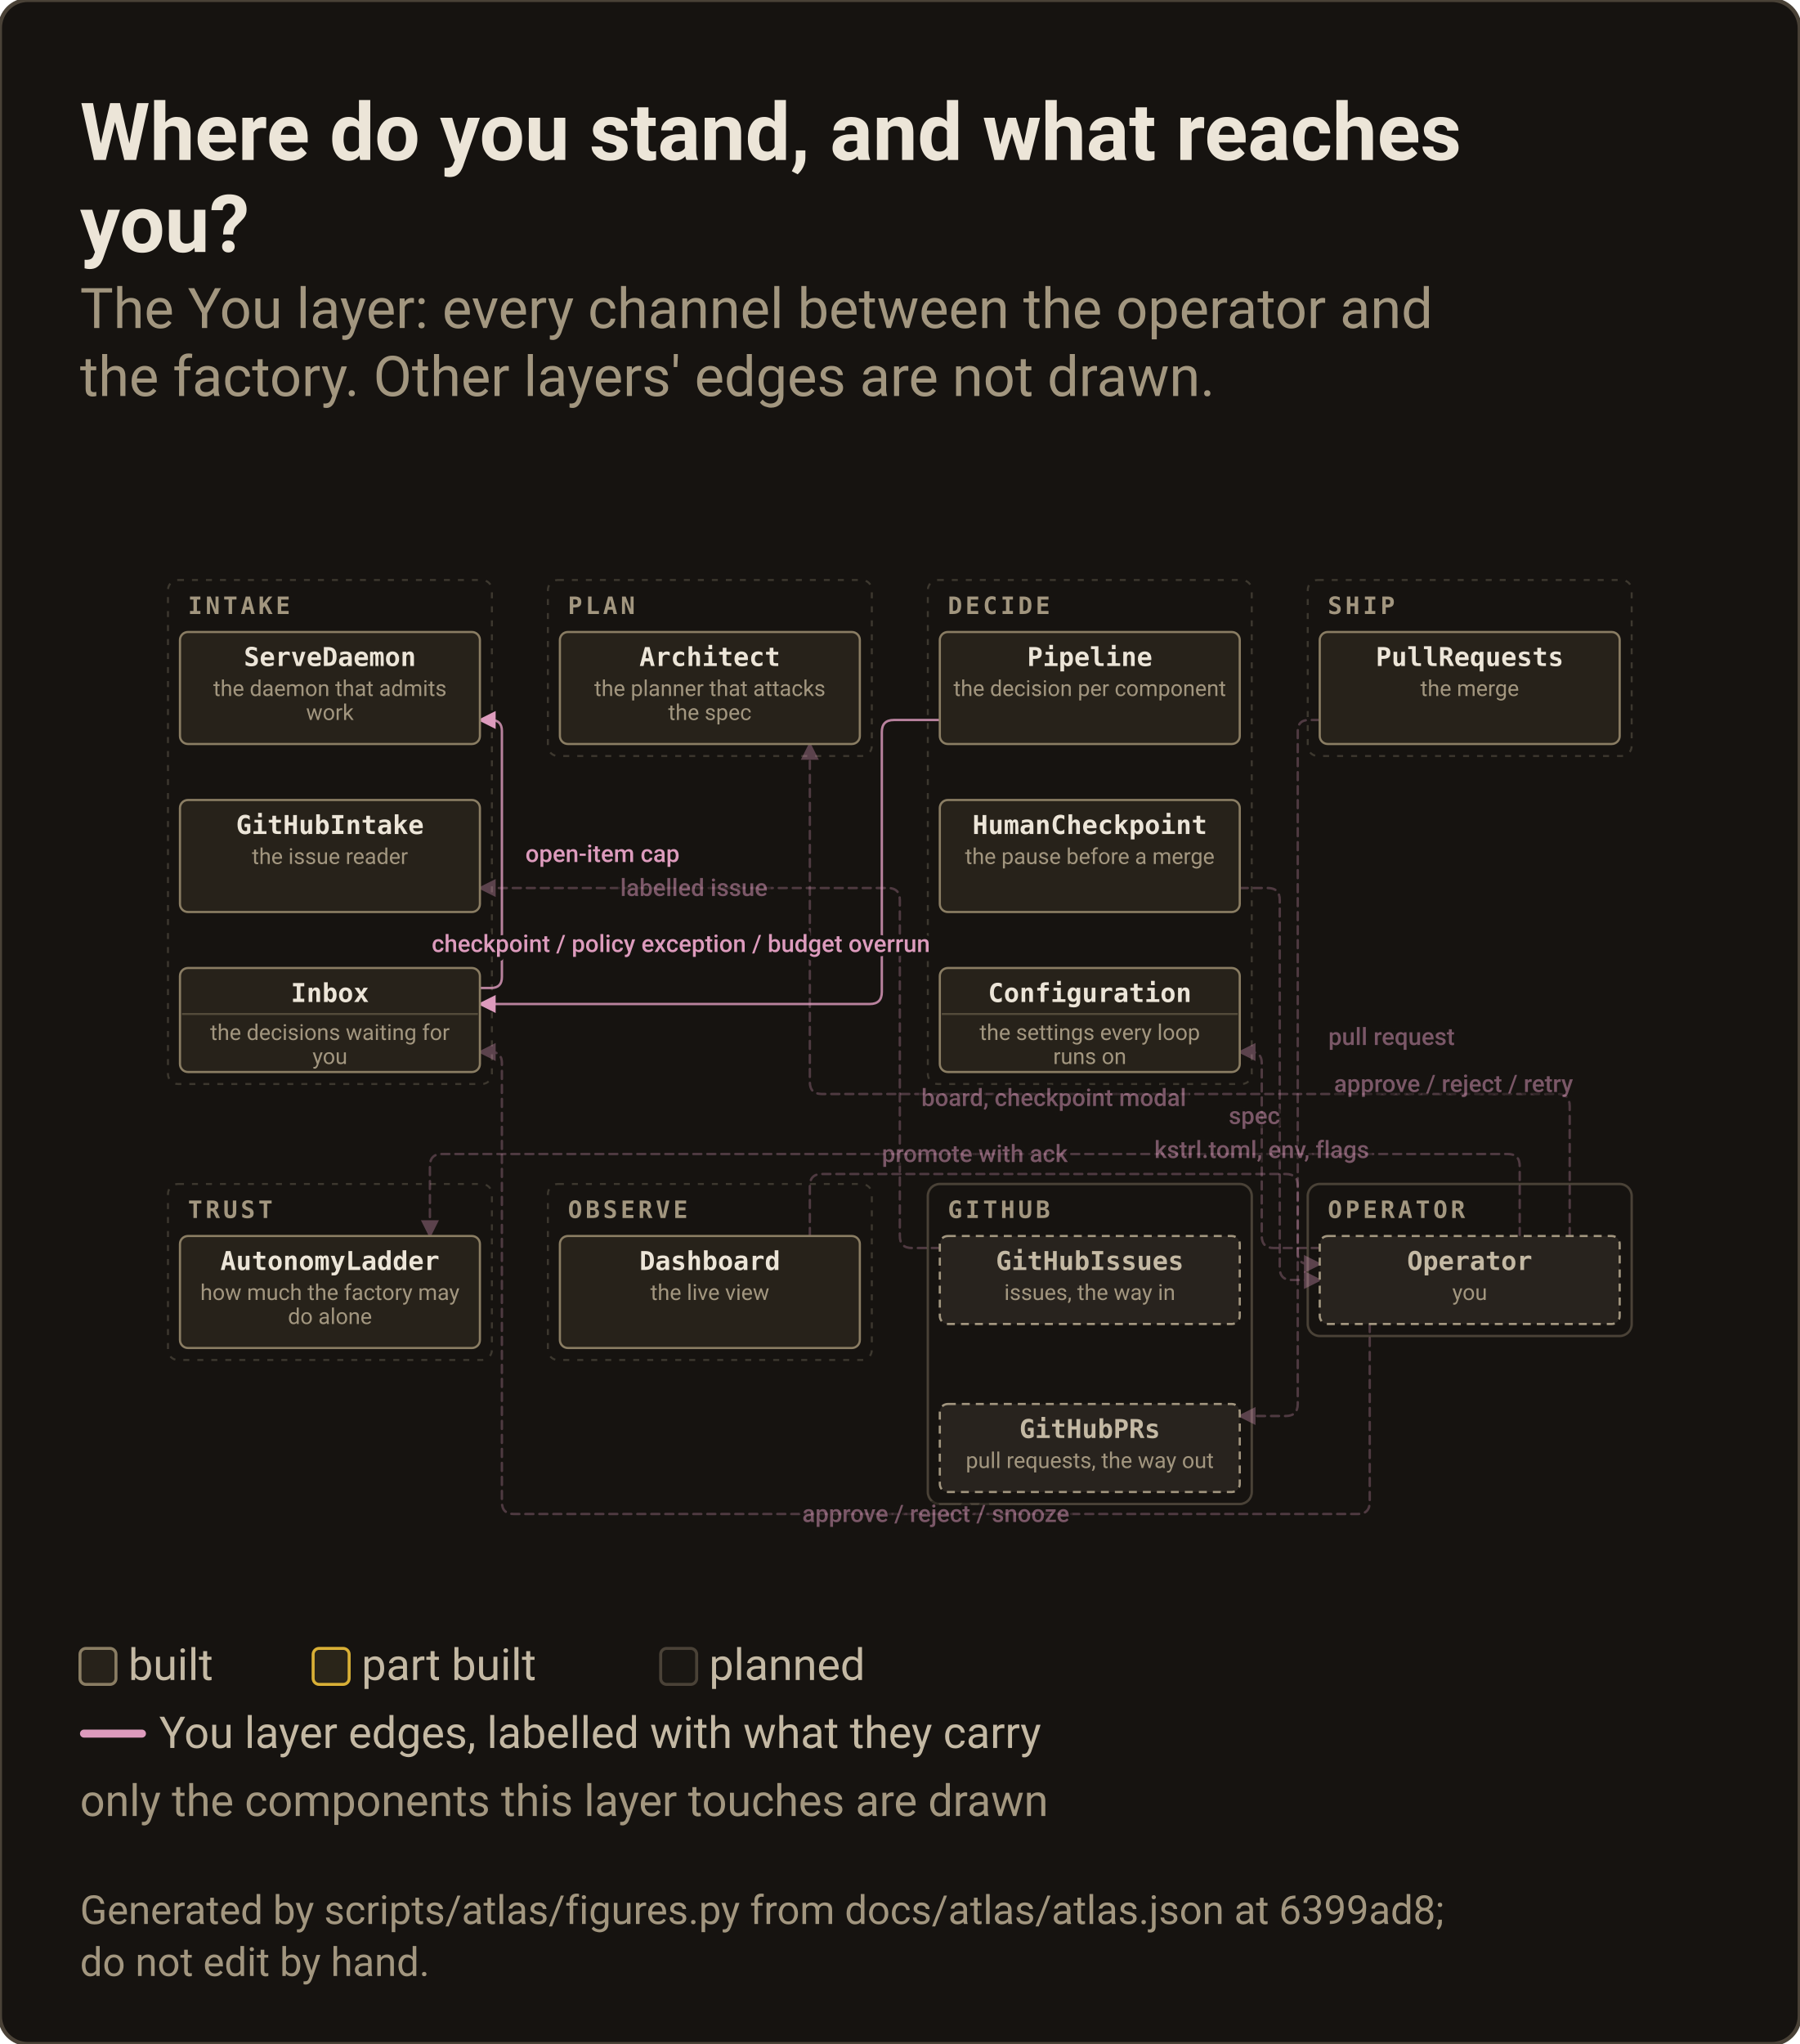
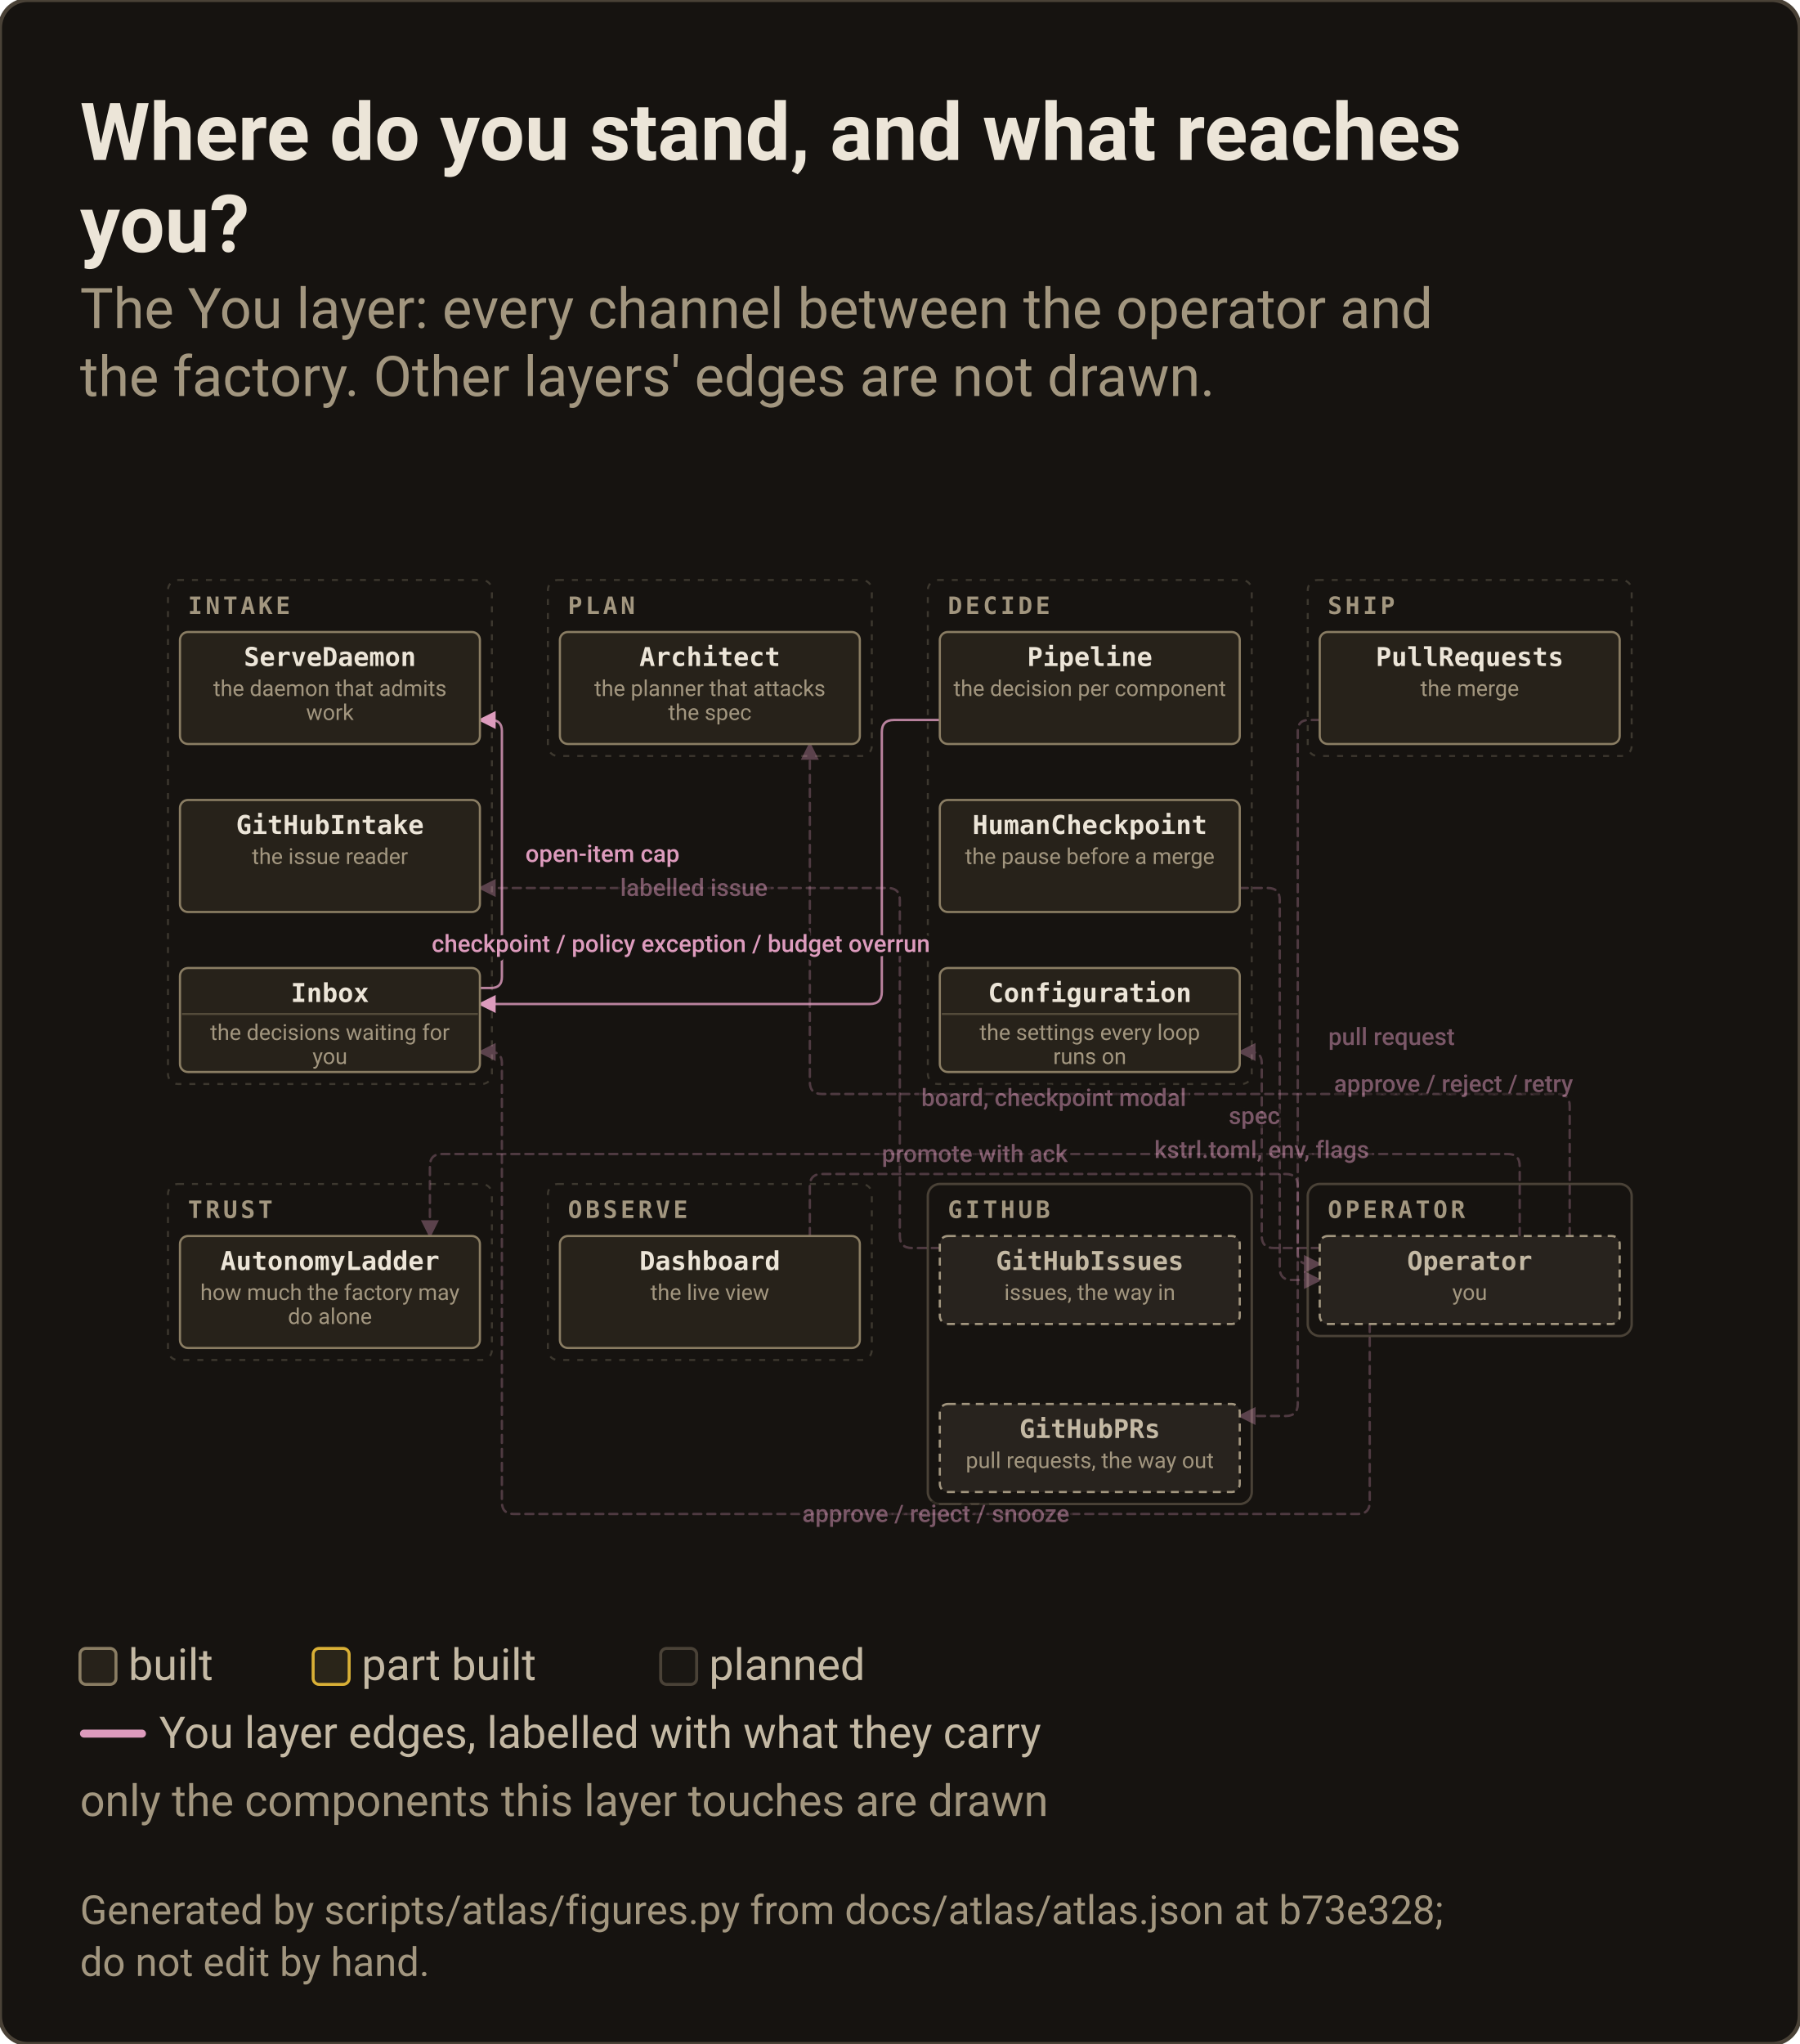
<svg xmlns="http://www.w3.org/2000/svg" width="900" height="1022" viewBox="0 0 900 1022" role="img" aria-label="You layer of the kstrl system map">
  <rect x="0" y="0" width="900" height="1022" rx="14" fill="#161310" stroke="#4A4237" stroke-width="2" />
  <text x="40.0" y="80.0" class="c0">Where do you stand, and what reaches</text>
  <text x="40.0" y="126.0" class="c0">you?</text>
  <text x="40.0" y="164.0" class="c1">The You layer: every channel between the operator and</text>
  <text x="40.0" y="198.0" class="c1">the factory. Other layers' edges are not drawn.</text>
  <svg id="map" x="76.0" y="216.0" width="748" height="586" viewBox="0 0 748 586" overflow="visible">
    <defs>
      <marker id="map-m-work" viewBox="0 0 8 8" refX="7" refY="4" markerUnits="userSpaceOnUse" markerWidth="9" markerHeight="9" orient="auto-start-reverse">
        <path d="M0,0 L8,4 L0,8 z" fill="#D9CDB2" />
      </marker>
      <marker id="map-m-measure" viewBox="0 0 8 8" refX="7" refY="4" markerUnits="userSpaceOnUse" markerWidth="9" markerHeight="9" orient="auto-start-reverse">
        <path d="M0,0 L8,4 L0,8 z" fill="#82A7BA" />
      </marker>
      <marker id="map-m-feedback" viewBox="0 0 8 8" refX="7" refY="4" markerUnits="userSpaceOnUse" markerWidth="9" markerHeight="9" orient="auto-start-reverse">
        <path d="M0,0 L8,4 L0,8 z" fill="#E39A86" />
      </marker>
      <marker id="map-m-operator" viewBox="0 0 8 8" refX="7" refY="4" markerUnits="userSpaceOnUse" markerWidth="9" markerHeight="9" orient="auto-start-reverse">
        <path d="M0,0 L8,4 L0,8 z" fill="#DD9BBD" />
      </marker>
      <marker id="map-m-trust" viewBox="0 0 8 8" refX="7" refY="4" markerUnits="userSpaceOnUse" markerWidth="9" markerHeight="9" orient="auto-start-reverse">
        <path d="M0,0 L8,4 L0,8 z" fill="#B48EC9" />
      </marker>
      <marker id="map-m-learn" viewBox="0 0 8 8" refX="7" refY="4" markerUnits="userSpaceOnUse" markerWidth="9" markerHeight="9" orient="auto-start-reverse">
        <path d="M0,0 L8,4 L0,8 z" fill="#86C9A9" />
      </marker>
      <marker id="map-m-record" viewBox="0 0 8 8" refX="7" refY="4" markerUnits="userSpaceOnUse" markerWidth="9" markerHeight="9" orient="auto-start-reverse">
        <path d="M0,0 L8,4 L0,8 z" fill="#B7C27C" />
      </marker>
      <marker id="map-m-change" viewBox="0 0 8 8" refX="7" refY="4" markerUnits="userSpaceOnUse" markerWidth="9" markerHeight="9" orient="auto-start-reverse">
        <path d="M0,0 L8,4 L0,8 z" fill="#E26D5A" />
      </marker>
      <marker id="map-m-reach" viewBox="0 0 8 8" refX="7" refY="4" markerUnits="userSpaceOnUse" markerWidth="9" markerHeight="9" orient="auto-start-reverse">
        <path d="M0,0 L8,4 L0,8 z" fill="#E5A84F" />
      </marker>
    </defs>
    <style>#map .node.quiet{opacity:.42}#map .node.planned{opacity:.5}#map .node.planned.quiet{opacity:.3}#map .node.meas .node__box{stroke:#82A7BA;stroke-width:2.2}#map .node.acts .node__box{stroke:#E5A84F;stroke-width:2.4}#map .node__ring{display:none;fill:none;stroke:#82A7BA;stroke-width:1.6}#map .node.meas .node__ring{display:inline}#map .flow.planned{opacity:.35}#map .flowlbl.planned{opacity:.5}#map .flow.off,#map .flowlbl.off{display:none}#map .flow.hot{opacity:1;stroke-opacity:1;stroke-width:2.6}#map .flowlbl.hot{opacity:1}</style>
    <rect x="8.0" y="74.0" width="162.0" height="252.0" rx="5" fill="none" stroke="#A2967F" stroke-opacity=".28" stroke-width="1" stroke-dasharray="3 4" />
    <text x="18.0" y="91.0" class="t1">INTAKE</text>
    <rect x="198.0" y="74.0" width="162.0" height="88.0" rx="5" fill="none" stroke="#A2967F" stroke-opacity=".28" stroke-width="1" stroke-dasharray="3 4" />
    <text x="208.0" y="91.0" class="t1">PLAN</text>
    <rect x="388.0" y="74.0" width="162.0" height="252.0" rx="5" fill="none" stroke="#A2967F" stroke-opacity=".28" stroke-width="1" stroke-dasharray="3 4" />
    <text x="398.0" y="91.0" class="t1">DECIDE</text>
    <rect x="578.0" y="74.0" width="162.0" height="88.0" rx="5" fill="none" stroke="#A2967F" stroke-opacity=".28" stroke-width="1" stroke-dasharray="3 4" />
    <text x="588.0" y="91.0" class="t1">SHIP</text>
    <rect x="8.0" y="376.0" width="162.0" height="88.0" rx="5" fill="none" stroke="#A2967F" stroke-opacity=".28" stroke-width="1" stroke-dasharray="3 4" />
    <text x="18.0" y="393.0" class="t1">TRUST</text>
    <rect x="198.0" y="376.0" width="162.0" height="88.0" rx="5" fill="none" stroke="#A2967F" stroke-opacity=".28" stroke-width="1" stroke-dasharray="3 4" />
    <text x="208.0" y="393.0" class="t1">OBSERVE</text>
    <rect x="388.0" y="376.0" width="162.0" height="160.0" rx="6" fill="none" stroke="#4A4237" stroke-width="1.2" />
    <text x="398.0" y="393.0" class="t1">GITHUB</text>
    <rect x="578.0" y="376.0" width="162.0" height="76.0" rx="6" fill="none" stroke="#4A4237" stroke-width="1.2" />
    <text x="588.0" y="393.0" class="t1">OPERATOR</text>
    <g data-layer="flow">
      <path id="map-f0" class="flow intake planned" data-edge="0" data-from="GitHubIssues" data-to="GitHubIntake" data-art="labelled issue" data-kind="intake" data-layer="operator" d="M 394.0 408.0 L 380.0 408.0 Q 374.0 408.0 374.0 402.0 L 374.0 234.0 Q 374.0 228.0 368.0 228.0 L 164.0 228.0" fill="none" stroke="#DD9BBD" stroke-opacity="0.82" stroke-width="1.2" stroke-dasharray="4 3" stroke-linecap="round" marker-end="url(#map-m-operator)" />
      <path id="map-f4" class="flow intake" data-edge="4" data-from="Inbox" data-to="ServeDaemon" data-art="open-item cap" data-kind="intake" data-layer="operator" d="M 164.0 278.0 L 169.5 278.0 Q 175.0 278.0 175.0 272.5 L 175.0 149.5 Q 175.0 144.0 169.5 144.0 L 164.0 144.0" fill="none" stroke="#DD9BBD" stroke-opacity="0.82" stroke-width="1.2" stroke-linecap="round" marker-end="url(#map-m-operator)" />
      <path id="map-f6" class="flow plan planned" data-edge="6" data-from="Operator" data-to="Architect" data-art="spec" data-kind="plan" data-layer="operator" d="M 709.0 402.0 L 709.0 337.0 Q 709.0 331.0 703.0 331.0 L 335.0 331.0 Q 329.0 331.0 329.0 325.0 L 329.0 156.0" fill="none" stroke="#DD9BBD" stroke-opacity="0.82" stroke-width="1.2" stroke-dasharray="4 3" stroke-linecap="round" marker-end="url(#map-m-operator)" />
      <path id="map-f40" class="flow ship planned" data-edge="40" data-from="PullRequests" data-to="GitHubPRs" data-art="pull request" data-kind="ship" data-layer="operator" d="M 584.0 144.0 L 578.5 144.0 Q 573.0 144.0 573.0 149.5 L 573.0 486.0 Q 573.0 492.0 567.0 492.0 L 544.0 492.0" fill="none" stroke="#DD9BBD" stroke-opacity="0.82" stroke-width="1.2" stroke-dasharray="4 3" stroke-linecap="round" marker-end="url(#map-m-operator)" />
      <path id="map-f43" class="flow trust" data-edge="43" data-from="Pipeline" data-to="Inbox" data-art="checkpoint / policy exception / budget overrun" data-kind="trust" data-layer="operator" d="M 394.0 144.0 L 371.0 144.0 Q 365.0 144.0 365.0 150.0 L 365.0 280.0 Q 365.0 286.0 359.0 286.0 L 164.0 286.0" fill="none" stroke="#DD9BBD" stroke-opacity="0.82" stroke-width="1.2" stroke-linecap="round" marker-end="url(#map-m-operator)" />
      <path id="map-f45" class="flow trust planned" data-edge="45" data-from="HumanCheckpoint" data-to="Operator" data-art="approve / reject / retry" data-kind="trust" data-layer="operator" d="M 544.0 228.0 L 558.0 228.0 Q 564.0 228.0 564.0 234.0 L 564.0 418.0 Q 564.0 424.0 570.0 424.0 L 584.0 424.0" fill="none" stroke="#DD9BBD" stroke-opacity="0.82" stroke-width="1.2" stroke-dasharray="4 3" stroke-linecap="round" marker-end="url(#map-m-operator)" />
      <path id="map-f47" class="flow decide planned" data-edge="47" data-from="Operator" data-to="Configuration" data-art="kstrl.toml, env, flags" data-kind="decide" data-layer="operator" d="M 584.0 408.0 L 561.0 408.0 Q 555.0 408.0 555.0 402.0 L 555.0 315.5 Q 555.0 310.0 549.5 310.0 L 544.0 310.0" fill="none" stroke="#DD9BBD" stroke-opacity="0.82" stroke-width="1.2" stroke-dasharray="4 3" stroke-linecap="round" marker-end="url(#map-m-operator)" />
      <path id="map-f65" class="flow observe planned" data-edge="65" data-from="Dashboard" data-to="Operator" data-art="board, checkpoint modal" data-kind="observe" data-layer="operator" d="M 329.0 402.0 L 329.0 377.0 Q 329.0 371.0 335.0 371.0 L 567.0 371.0 Q 573.0 371.0 573.0 377.0 L 573.0 410.5 Q 573.0 416.0 578.5 416.0 L 584.0 416.0" fill="none" stroke="#DD9BBD" stroke-opacity="0.82" stroke-width="1.2" stroke-dasharray="4 3" stroke-linecap="round" marker-end="url(#map-m-operator)" />
      <path id="map-f66" class="flow trust planned" data-edge="66" data-from="Operator" data-to="Inbox" data-art="approve / reject / snooze" data-kind="trust" data-layer="operator" d="M 609.0 446.0 L 609.0 535.0 Q 609.0 541.0 603.0 541.0 L 181.0 541.0 Q 175.0 541.0 175.0 535.0 L 175.0 315.5 Q 175.0 310.0 169.5 310.0 L 164.0 310.0" fill="none" stroke="#DD9BBD" stroke-opacity="0.82" stroke-width="1.2" stroke-dasharray="4 3" stroke-linecap="round" marker-end="url(#map-m-operator)" />
      <path id="map-f67" class="flow trust planned" data-edge="67" data-from="Operator" data-to="AutonomyLadder" data-art="promote with ack" data-kind="trust" data-layer="operator" d="M 684.0 402.0 L 684.0 367.0 Q 684.0 361.0 678.0 361.0 L 145.0 361.0 Q 139.0 361.0 139.0 367.0 L 139.0 402.0" fill="none" stroke="#DD9BBD" stroke-opacity="0.82" stroke-width="1.2" stroke-dasharray="4 3" stroke-linecap="round" marker-end="url(#map-m-operator)" />
    </g>
    <g class="node built" data-id="ServeDaemon" data-kind="component" data-state="built" data-region="intake" role="button" tabindex="0" aria-label="ServeDaemon, the daemon that admits work, built">
      <rect class="node__box" x="14.0" y="100.0" width="150.0" height="56.0" rx="4.0" fill="#27221A" stroke="#8A7D63" stroke-width="1.1" />
      <rect class="node__ring" x="17.0" y="103.0" width="144.0" height="50.0" rx="3.0" />
      <text x="89.0" y="117.0" class="t2">ServeDaemon</text>
      <g data-layer="job">
        <text x="89.0" y="132.0" class="t3">the daemon that admits</text>
        <text x="89.0" y="144.0" class="t3">work</text>
      </g>
    </g>
    <g class="node built" data-id="GitHubIntake" data-kind="component" data-state="built" data-region="intake" role="button" tabindex="0" aria-label="GitHubIntake, the issue reader, built">
      <rect class="node__box" x="14.0" y="184.0" width="150.0" height="56.0" rx="4.0" fill="#27221A" stroke="#8A7D63" stroke-width="1.1" />
      <rect class="node__ring" x="17.0" y="187.0" width="144.0" height="50.0" rx="3.0" />
      <text x="89.0" y="201.0" class="t2">GitHubIntake</text>
      <g data-layer="job">
        <text x="89.0" y="216.0" class="t3">the issue reader</text>
      </g>
    </g>
    <g class="node built" data-id="Inbox" data-kind="store" data-state="built" data-region="intake" role="button" tabindex="0" aria-label="Inbox, the decisions waiting for you, built">
      <rect class="node__box" x="14.0" y="268.0" width="150.0" height="52.0" rx="4.0" fill="#27221A" stroke="#8A7D63" stroke-width="1.1" />
      <rect class="node__ring" x="17.0" y="271.0" width="144.0" height="46.0" rx="3.0" />
      <text x="89.0" y="285.0" class="t2">Inbox</text>
      <line x1="15.0" y1="291.0" x2="163.0" y2="291.0" stroke="#8A7D63" stroke-opacity=".45" stroke-width="1" />
      <g data-layer="job">
        <text x="89.0" y="304.0" class="t3">the decisions waiting for</text>
        <text x="89.0" y="316.0" class="t3">you</text>
      </g>
    </g>
    <g class="node built" data-id="Architect" data-kind="component" data-state="built" data-region="plan" role="button" tabindex="0" aria-label="Architect, the planner that attacks the spec, built">
      <rect class="node__box" x="204.0" y="100.0" width="150.0" height="56.0" rx="4.0" fill="#27221A" stroke="#8A7D63" stroke-width="1.1" />
      <rect class="node__ring" x="207.0" y="103.0" width="144.0" height="50.0" rx="3.0" />
      <text x="279.0" y="117.0" class="t2">Architect</text>
      <g data-layer="job">
        <text x="279.0" y="132.0" class="t3">the planner that attacks</text>
        <text x="279.0" y="144.0" class="t3">the spec</text>
      </g>
    </g>
    <g class="node built" data-id="Pipeline" data-kind="component" data-state="built" data-region="decide" role="button" tabindex="0" aria-label="Pipeline, the decision per component, built">
      <rect class="node__box" x="394.0" y="100.0" width="150.0" height="56.0" rx="4.0" fill="#27221A" stroke="#8A7D63" stroke-width="1.1" />
      <rect class="node__ring" x="397.0" y="103.0" width="144.0" height="50.0" rx="3.0" />
      <text x="469.0" y="117.0" class="t2">Pipeline</text>
      <g data-layer="job">
        <text x="469.0" y="132.0" class="t3">the decision per component</text>
      </g>
    </g>
    <g class="node built" data-id="HumanCheckpoint" data-kind="component" data-state="built" data-region="decide" role="button" tabindex="0" aria-label="HumanCheckpoint, the pause before a merge, built">
      <rect class="node__box" x="394.0" y="184.0" width="150.0" height="56.0" rx="4.0" fill="#27221A" stroke="#8A7D63" stroke-width="1.1" />
      <rect class="node__ring" x="397.0" y="187.0" width="144.0" height="50.0" rx="3.0" />
      <text x="469.0" y="201.0" class="t2">HumanCheckpoint</text>
      <g data-layer="job">
        <text x="469.0" y="216.0" class="t3">the pause before a merge</text>
      </g>
    </g>
    <g class="node built" data-id="Configuration" data-kind="store" data-state="built" data-region="decide" role="button" tabindex="0" aria-label="Configuration, the settings every loop runs on, built">
      <rect class="node__box" x="394.0" y="268.0" width="150.0" height="52.0" rx="4.0" fill="#27221A" stroke="#8A7D63" stroke-width="1.1" />
      <rect class="node__ring" x="397.0" y="271.0" width="144.0" height="46.0" rx="3.0" />
      <text x="469.0" y="285.0" class="t2">Configuration</text>
      <line x1="395.0" y1="291.0" x2="543.0" y2="291.0" stroke="#8A7D63" stroke-opacity=".45" stroke-width="1" />
      <g data-layer="job">
        <text x="469.0" y="304.0" class="t3">the settings every loop</text>
        <text x="469.0" y="316.0" class="t3">runs on</text>
      </g>
    </g>
    <g class="node built" data-id="PullRequests" data-kind="component" data-state="built" data-region="ship" role="button" tabindex="0" aria-label="PullRequests, the merge, built">
      <rect class="node__box" x="584.0" y="100.0" width="150.0" height="56.0" rx="4.0" fill="#27221A" stroke="#8A7D63" stroke-width="1.1" />
      <rect class="node__ring" x="587.0" y="103.0" width="144.0" height="50.0" rx="3.0" />
      <text x="659.0" y="117.0" class="t2">PullRequests</text>
      <g data-layer="job">
        <text x="659.0" y="132.0" class="t3">the merge</text>
      </g>
    </g>
    <g class="node built" data-id="AutonomyLadder" data-kind="component" data-state="built" data-region="trust" role="button" tabindex="0" aria-label="AutonomyLadder, how much the factory may do alone, built">
      <rect class="node__box" x="14.0" y="402.0" width="150.0" height="56.0" rx="4.0" fill="#27221A" stroke="#8A7D63" stroke-width="1.1" />
      <rect class="node__ring" x="17.0" y="405.0" width="144.0" height="50.0" rx="3.0" />
      <text x="89.0" y="419.0" class="t2">AutonomyLadder</text>
      <g data-layer="job">
        <text x="89.0" y="434.0" class="t3">how much the factory may</text>
        <text x="89.0" y="446.0" class="t3">do alone</text>
      </g>
    </g>
    <g class="node built" data-id="Dashboard" data-kind="component" data-state="built" data-region="observe" role="button" tabindex="0" aria-label="Dashboard, the live view, built">
      <rect class="node__box" x="204.0" y="402.0" width="150.0" height="56.0" rx="4.0" fill="#27221A" stroke="#8A7D63" stroke-width="1.1" />
      <rect class="node__ring" x="207.0" y="405.0" width="144.0" height="50.0" rx="3.0" />
      <text x="279.0" y="419.0" class="t2">Dashboard</text>
      <g data-layer="job">
        <text x="279.0" y="434.0" class="t3">the live view</text>
      </g>
    </g>
    <g class="node actor" data-id="Operator" data-kind="actor" data-state="planned" data-region="operator" role="button" tabindex="0" aria-label="Operator, you, outside">
      <rect class="node__box" x="584.0" y="402.0" width="150.0" height="44.0" rx="4.0" fill="#28231E" stroke="#A2967F" stroke-width="1.1" stroke-dasharray="4 3" />
      <rect class="node__ring" x="587.0" y="405.0" width="144.0" height="38.0" rx="3.0" />
      <text x="659.0" y="419.0" class="t4">Operator</text>
      <g data-layer="job">
        <text x="659.0" y="434.0" class="t3">you</text>
      </g>
    </g>
    <g class="node actor" data-id="GitHubIssues" data-kind="actor" data-state="planned" data-region="github" role="button" tabindex="0" aria-label="GitHubIssues, issues, the way in, outside">
      <rect class="node__box" x="394.0" y="402.0" width="150.0" height="44.0" rx="4.0" fill="#28231E" stroke="#A2967F" stroke-width="1.1" stroke-dasharray="4 3" />
      <rect class="node__ring" x="397.0" y="405.0" width="144.0" height="38.0" rx="3.0" />
      <text x="469.0" y="419.0" class="t4">GitHubIssues</text>
      <g data-layer="job">
        <text x="469.0" y="434.0" class="t3">issues, the way in</text>
      </g>
    </g>
    <g class="node actor" data-id="GitHubPRs" data-kind="actor" data-state="planned" data-region="github" role="button" tabindex="0" aria-label="GitHubPRs, pull requests, the way out, outside">
      <rect class="node__box" x="394.0" y="486.0" width="150.0" height="44.0" rx="4.0" fill="#28231E" stroke="#A2967F" stroke-width="1.1" stroke-dasharray="4 3" />
      <rect class="node__ring" x="397.0" y="489.0" width="144.0" height="38.0" rx="3.0" />
      <text x="469.0" y="503.0" class="t4">GitHubPRs</text>
      <g data-layer="job">
        <text x="469.0" y="518.0" class="t3">pull requests, the way out</text>
      </g>
    </g>
    <g data-layer="flow">
      <g class="flowlbl intake planned" data-edge="0" data-from="GitHubIssues" data-to="GitHubIntake" data-layer="operator">
        <text x="271.0" y="232.0" class="t0">labelled issue</text>
      </g>
      <g class="flowlbl intake" data-edge="4" data-from="Inbox" data-to="ServeDaemon" data-layer="operator">
        <text x="225.3" y="215.0" class="t0">open-item cap</text>
      </g>
      <g class="flowlbl plan planned" data-edge="6" data-from="Operator" data-to="Architect" data-layer="operator">
        <text x="551.3" y="346.0" class="t0">spec</text>
      </g>
      <g class="flowlbl ship planned" data-edge="40" data-from="PullRequests" data-to="GitHubPRs" data-layer="operator">
        <text x="619.9" y="306.5" class="t0">pull request</text>
      </g>
      <g class="flowlbl trust" data-edge="43" data-from="Pipeline" data-to="Inbox" data-layer="operator">
        <text x="264.5" y="260.0" class="t0">checkpoint / policy exception / budget overrun</text>
      </g>
      <g class="flowlbl trust planned" data-edge="45" data-from="HumanCheckpoint" data-to="Operator" data-layer="operator">
        <text x="650.9" y="330.0" class="t0">approve / reject / retry</text>
      </g>
      <g class="flowlbl decide planned" data-edge="47" data-from="Operator" data-to="Configuration" data-layer="operator">
        <text x="555.0" y="363.0" class="t0">kstrl.toml, env, flags</text>
      </g>
      <g class="flowlbl observe planned" data-edge="65" data-from="Dashboard" data-to="Operator" data-layer="operator">
        <text x="451.0" y="337.0" class="t0">board, checkpoint modal</text>
      </g>
      <g class="flowlbl trust planned" data-edge="66" data-from="Operator" data-to="Inbox" data-layer="operator">
        <text x="392.0" y="545.0" class="t0">approve / reject / snooze</text>
      </g>
      <g class="flowlbl trust planned" data-edge="67" data-from="Operator" data-to="AutonomyLadder" data-layer="operator">
        <text x="411.5" y="365.0" class="t0">promote with ack</text>
      </g>
    </g>
    <style>#map .t0{font-family:ui-sans-serif,system-ui,-apple-system,"SF Pro Text","Segoe UI",Roboto,"Helvetica Neue",Arial,sans-serif;font-size:12.0px;font-weight:500;fill:#DD9BBD;text-anchor:middle;paint-order:stroke;stroke:#161310;stroke-width:4;stroke-linejoin:round}#map .t1{font-family:ui-monospace,"SF Mono",SFMono-Regular,"JetBrains Mono",Menlo,Consolas,monospace;font-size:12.0px;font-weight:600;fill:#A2967F;text-anchor:start;letter-spacing:.13em}#map .t2{font-family:ui-monospace,"SF Mono",SFMono-Regular,"JetBrains Mono",Menlo,Consolas,monospace;font-size:13.0px;font-weight:600;fill:#ECE5D8;text-anchor:middle}#map .t3{font-family:ui-sans-serif,system-ui,-apple-system,"SF Pro Text","Segoe UI",Roboto,"Helvetica Neue",Arial,sans-serif;font-size:11.0px;font-weight:400;fill:#A2967F;text-anchor:middle}#map .t4{font-family:ui-monospace,"SF Mono",SFMono-Regular,"JetBrains Mono",Menlo,Consolas,monospace;font-size:13.0px;font-weight:600;fill:#C4B9A4;text-anchor:middle}</style>
  </svg>
  <rect x="40.0" y="824.2" width="18" height="18" rx="3" fill="#27221A" stroke="#8A7D63" stroke-width="1.5" />
  <text x="64.2" y="840.0" class="c2">built</text>
  <rect x="156.6" y="824.2" width="18" height="18" rx="3" fill="#2A2519" stroke="#D9B036" stroke-width="1.5" />
  <text x="180.8" y="840.0" class="c2">part built</text>
  <rect x="330.4" y="824.2" width="18" height="18" rx="3" fill="#1A1713" stroke="#4A4237" stroke-width="1.5" />
  <text x="354.6" y="840.0" class="c2">planned</text>
  <rect x="40.0" y="864.8" width="33" height="4" rx="2" fill="#DD9BBD" />
  <text x="79.6" y="874.0" class="c2">You layer edges, labelled with what they carry</text>
  <text x="40.0" y="908.0" class="c3">only the components this layer touches are drawn</text>
-   <text x="40.0" y="962.0" class="c4">Generated by scripts/atlas/figures.py from docs/atlas/atlas.json at 6399ad8;</text>
+   <text x="40.0" y="962.0" class="c4">Generated by scripts/atlas/figures.py from docs/atlas/atlas.json at b73e328;</text>
  <text x="40.0" y="988.0" class="c4">do not edit by hand.</text>
  <style>.c0{font-family:ui-sans-serif,system-ui,-apple-system,"SF Pro Text","Segoe UI",Roboto,"Helvetica Neue",Arial,sans-serif;font-size:40.0px;font-weight:600;fill:#ECE5D8;text-anchor:start}.c1{font-family:ui-sans-serif,system-ui,-apple-system,"SF Pro Text","Segoe UI",Roboto,"Helvetica Neue",Arial,sans-serif;font-size:28.0px;font-weight:400;fill:#A2967F;text-anchor:start}.c2{font-family:ui-sans-serif,system-ui,-apple-system,"SF Pro Text","Segoe UI",Roboto,"Helvetica Neue",Arial,sans-serif;font-size:22.0px;font-weight:400;fill:#C4B9A4;text-anchor:start}.c3{font-family:ui-sans-serif,system-ui,-apple-system,"SF Pro Text","Segoe UI",Roboto,"Helvetica Neue",Arial,sans-serif;font-size:22.0px;font-weight:400;fill:#A2967F;text-anchor:start}.c4{font-family:ui-sans-serif,system-ui,-apple-system,"SF Pro Text","Segoe UI",Roboto,"Helvetica Neue",Arial,sans-serif;font-size:20.0px;font-weight:400;fill:#A2967F;text-anchor:start}</style>
</svg>
